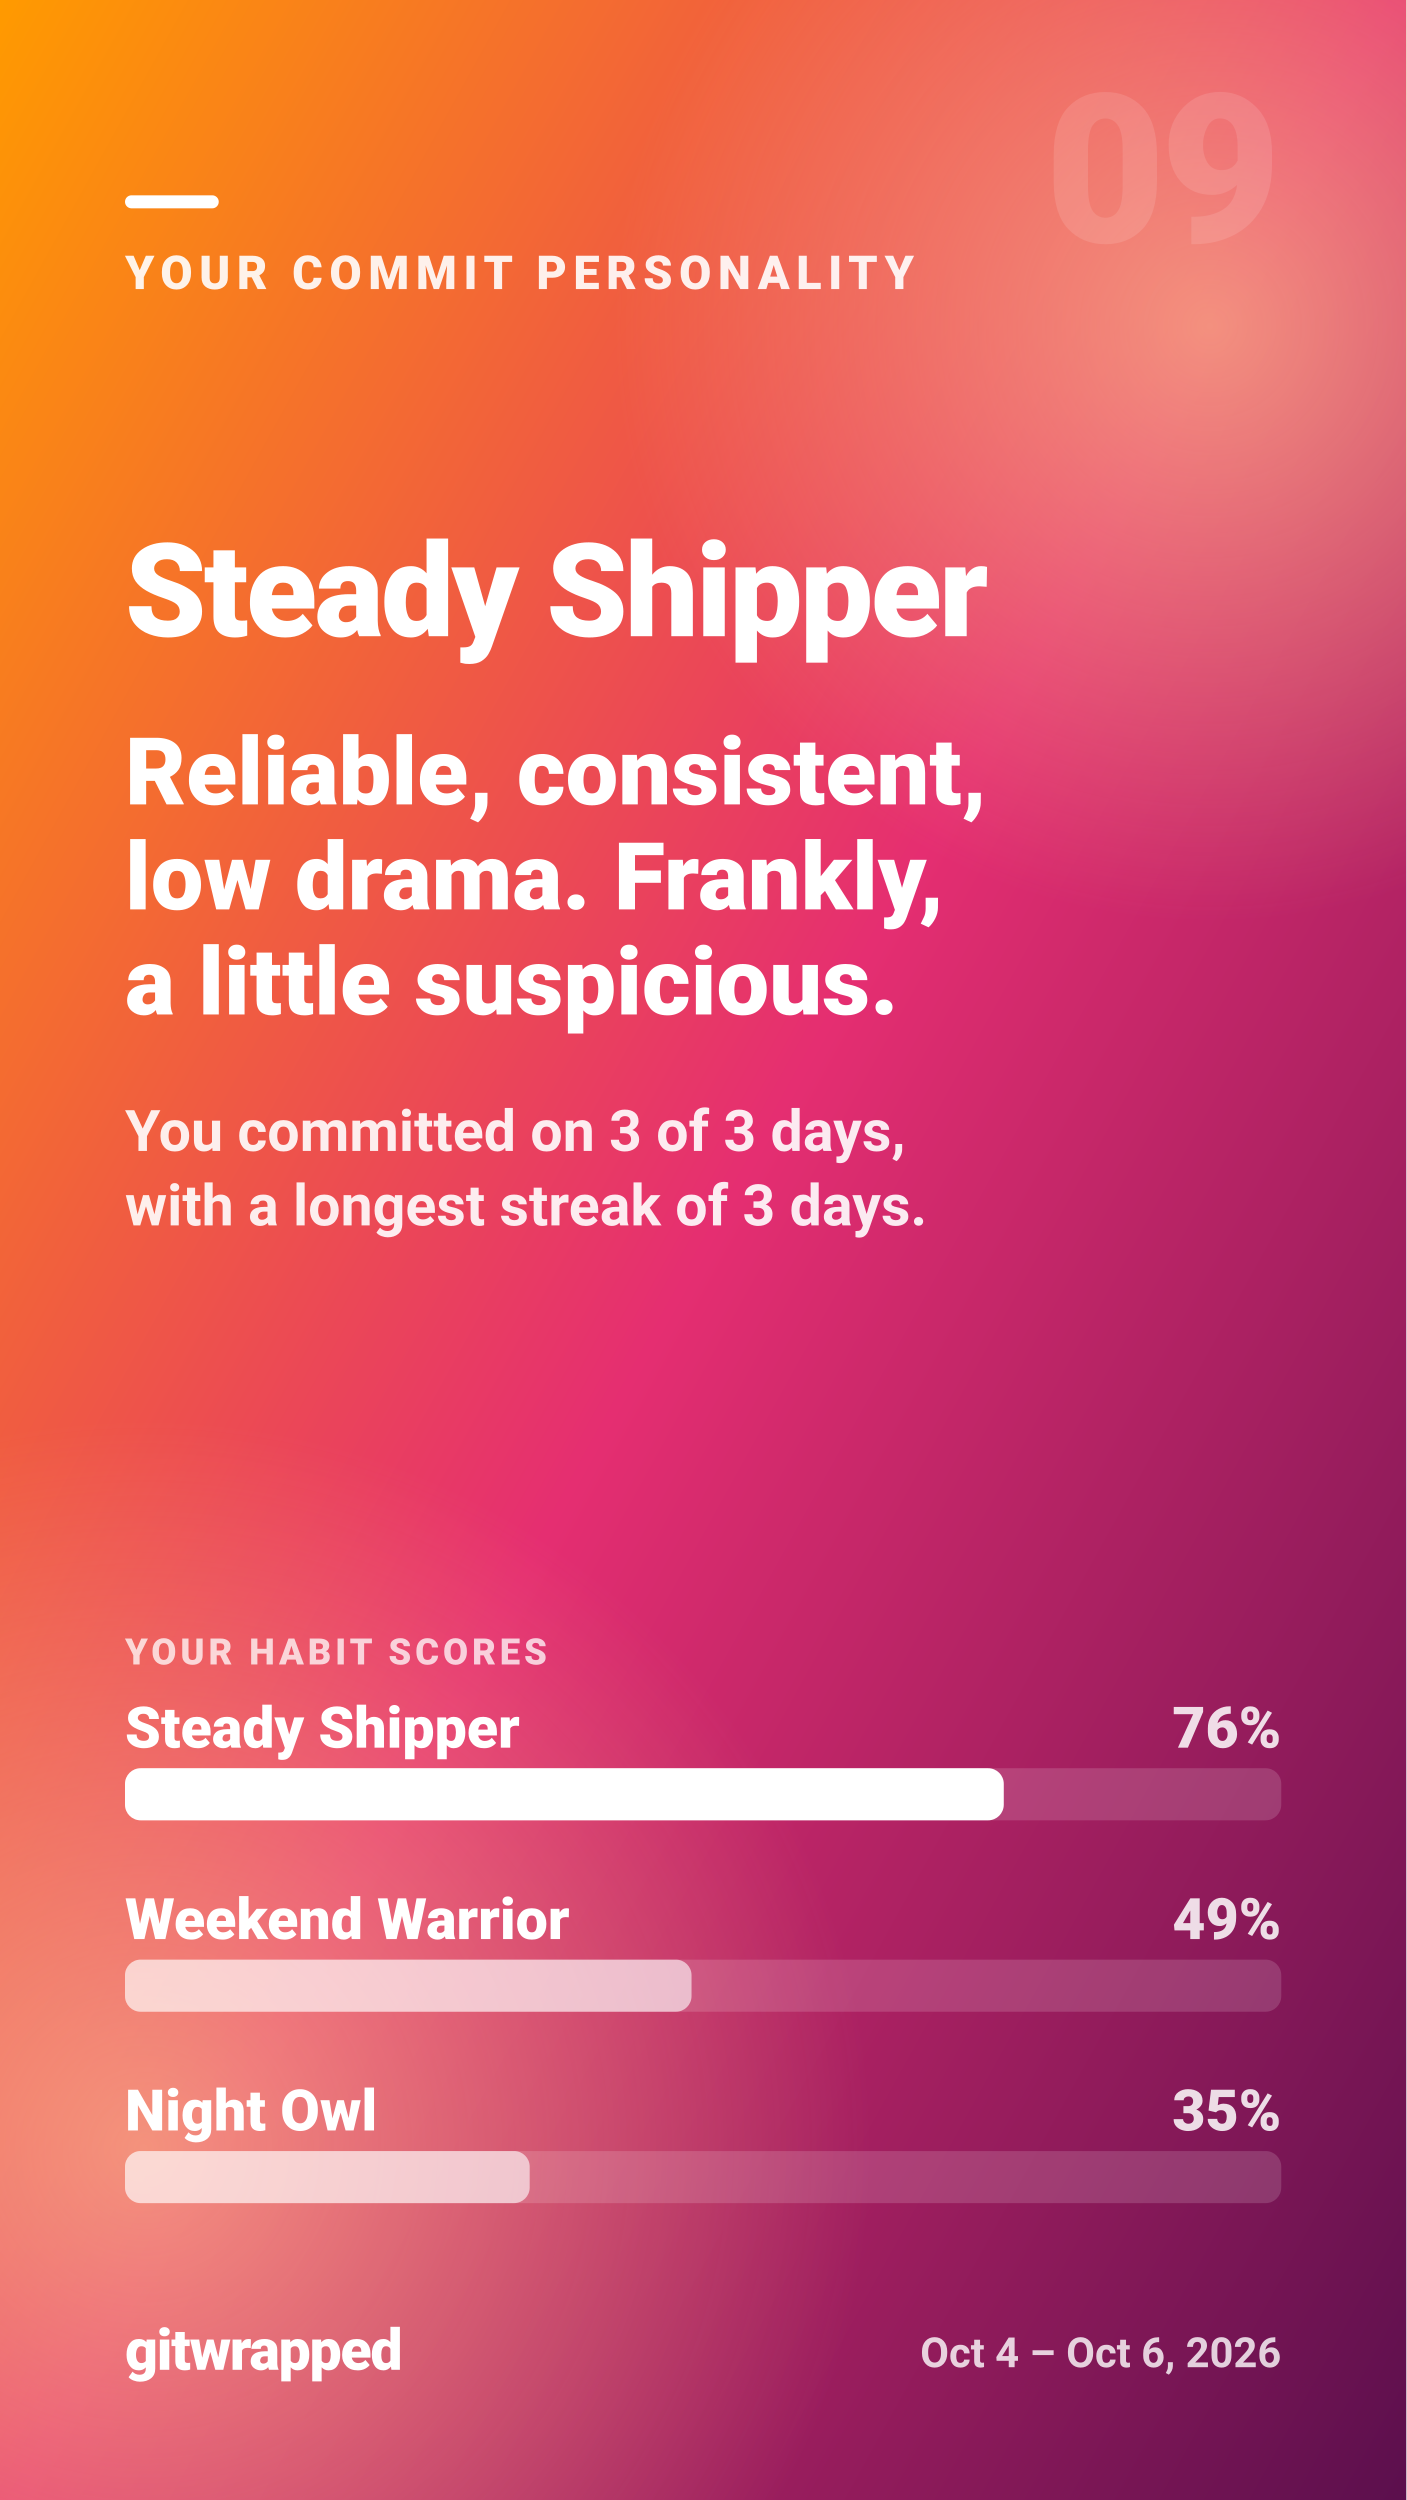
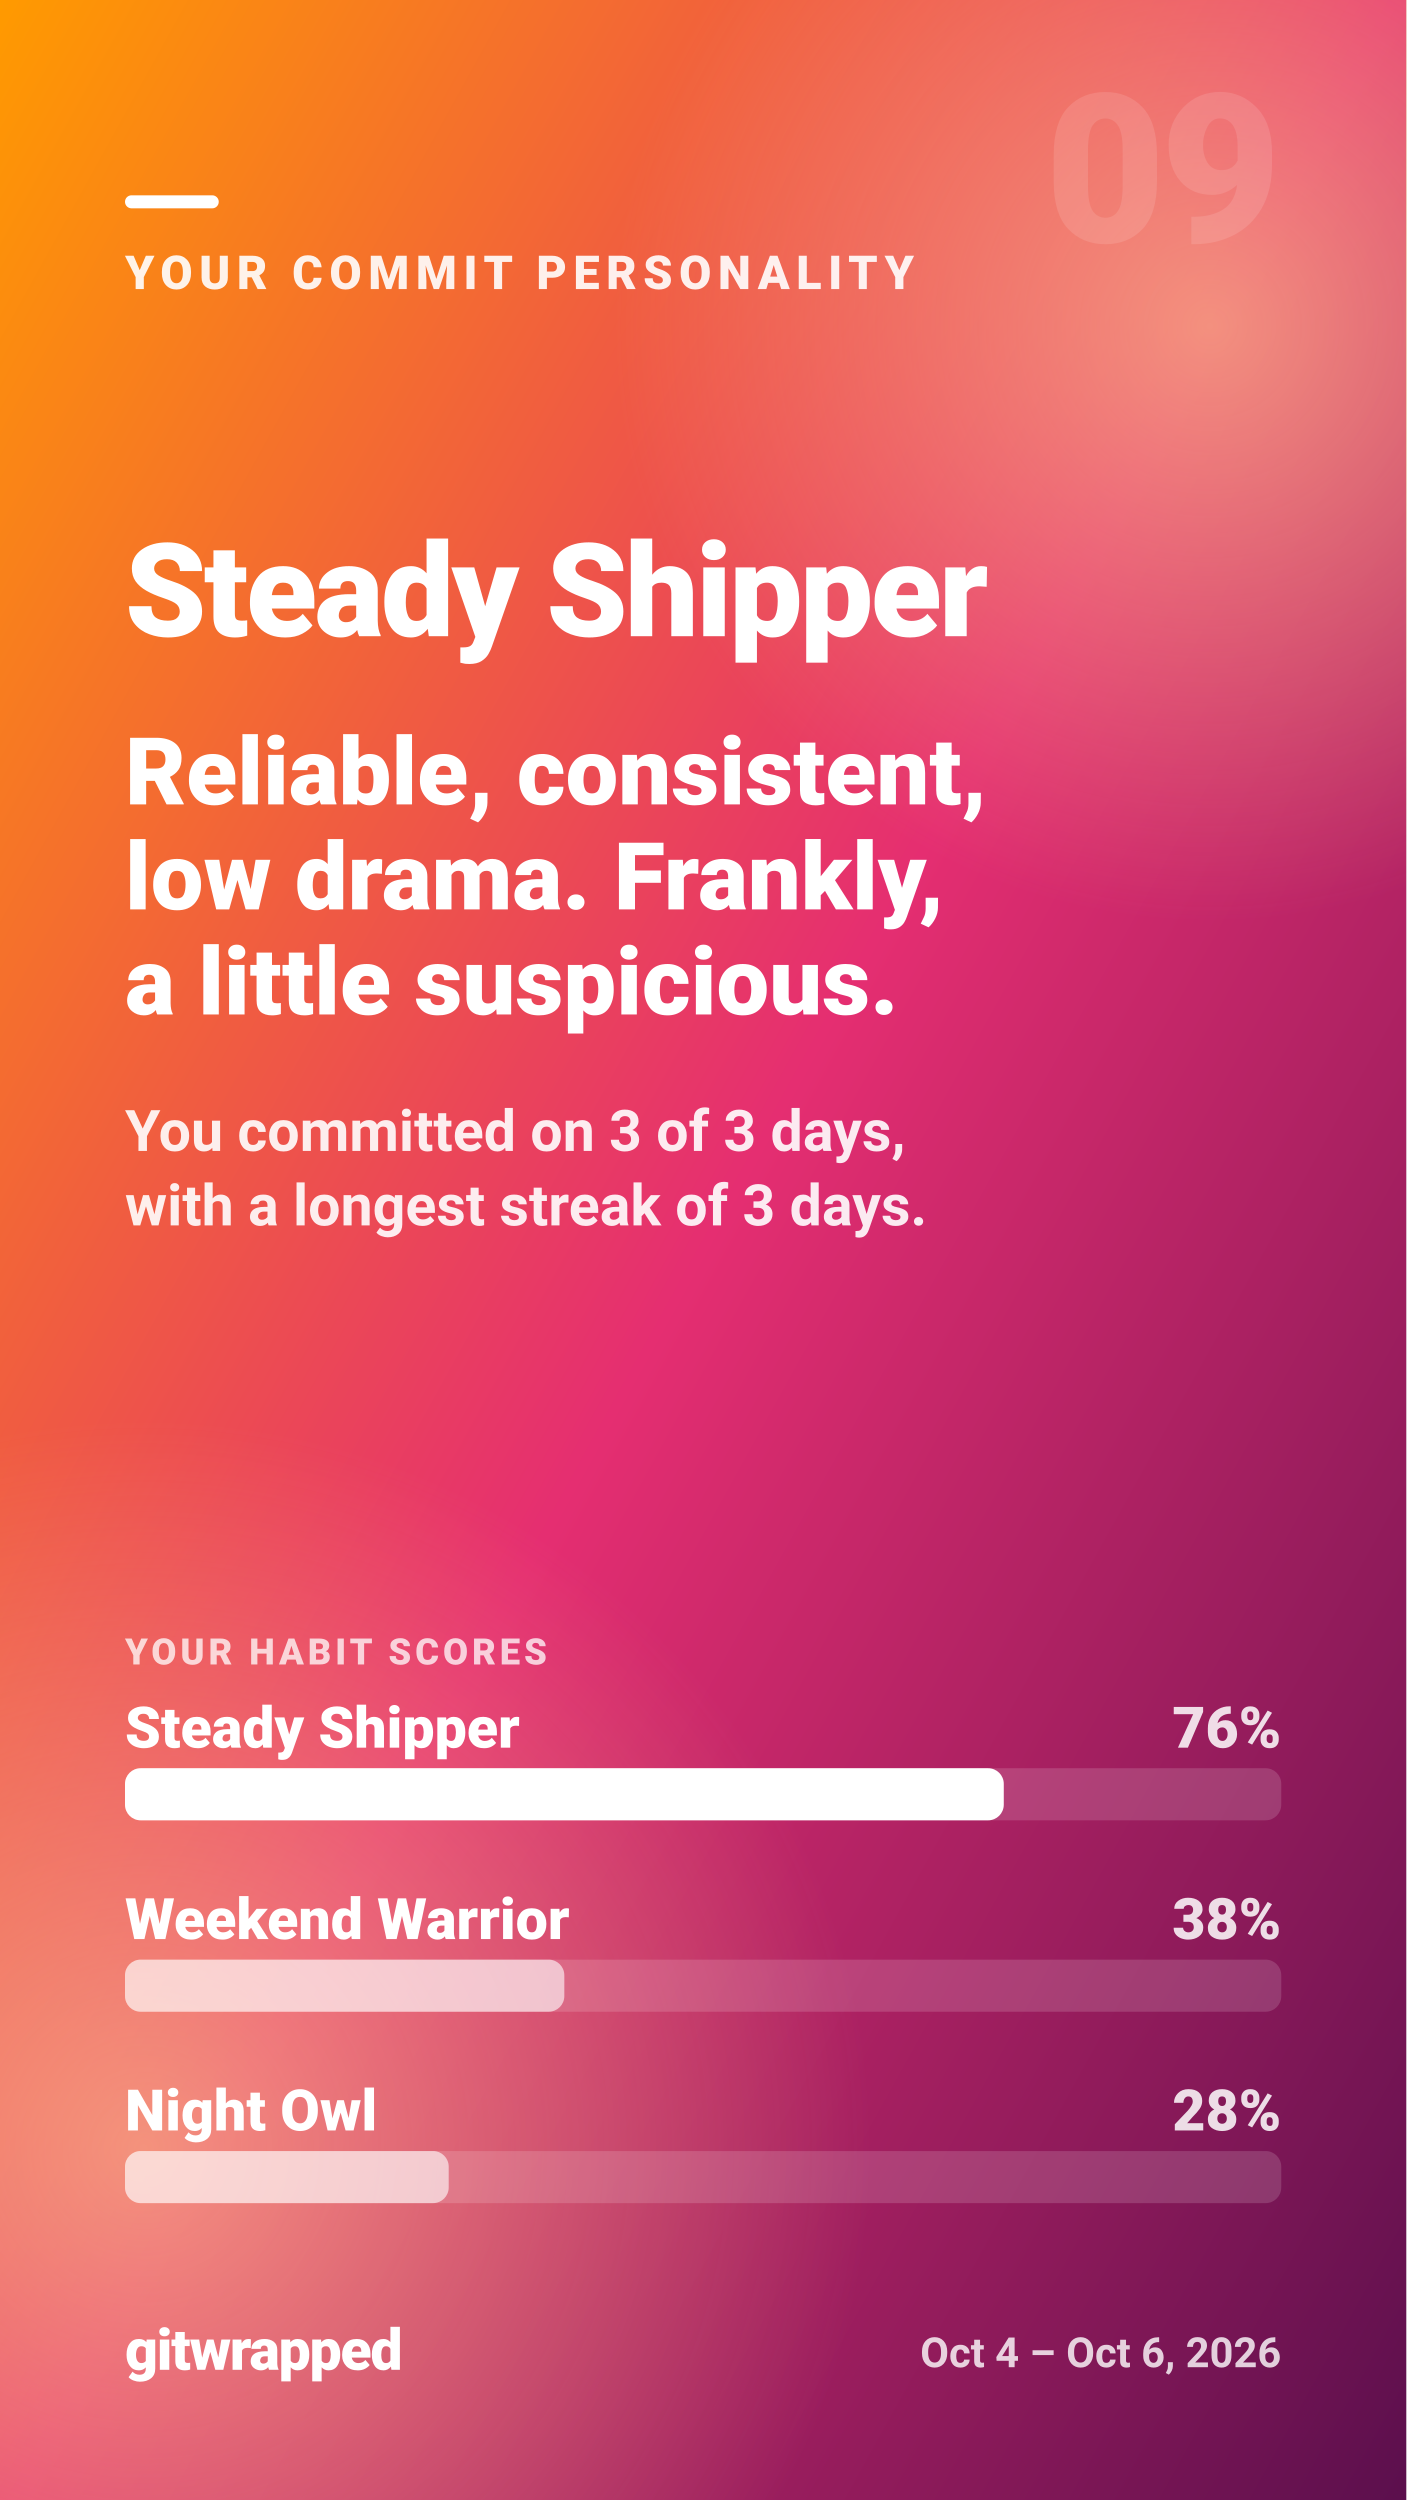
<svg xmlns="http://www.w3.org/2000/svg" width="1080" height="1920" viewBox="0 0 1080 1920" role="img" aria-label="YOUR COMMIT PERSONALITY — Steady Shipper — Reliable, consistent, low drama. Frankly, a little suspicious.">
  <defs>
    <linearGradient id="gw-personality-bg" x1="0" y1="0" x2="1" y2="1">
      <stop offset="0.00" stop-color="#ff9a00" />
      <stop offset="0.50" stop-color="#e52e71" />
      <stop offset="1.00" stop-color="#5b0f4d" />
    </linearGradient>
    <radialGradient id="gw-personality-glow">
      <stop offset="0" stop-color="#ffe08a" stop-opacity="0.55" />
      <stop offset="1" stop-color="#ffe08a" stop-opacity="0" />
    </radialGradient>
  </defs>
  <rect width="1080" height="1920" fill="url(#gw-personality-bg)" />
  <circle cx="930" cy="250" r="460" fill="url(#gw-personality-glow)" />
  <circle cx="110" cy="1650" r="560" fill="url(#gw-personality-glow)" />
  <g fill="#ffffff" font-family="system-ui, -apple-system, 'Segoe UI', Roboto, Helvetica, Arial, sans-serif">
    <text x="984" y="186" font-size="160" font-weight="900" fill-opacity="0.12" text-anchor="end" letter-spacing="-4">09</text>
    <rect x="96" y="150" width="72" height="10" rx="5" fill="#ffffff" />
    <text x="96" y="222" font-size="36" font-weight="800" fill-opacity="0.9" letter-spacing="5">YOUR COMMIT PERSONALITY</text>
    <text x="96" y="488.6" font-size="100" font-weight="900" letter-spacing="-2">Steady Shipper</text>
    <text x="96" y="617.8" font-size="72" font-weight="800">Reliable, consistent,</text>
    <text x="96" y="698.4" font-size="72" font-weight="800">low drama. Frankly,</text>
    <text x="96" y="779.1" font-size="72" font-weight="800">a little suspicious.</text>
    <text x="96" y="883.9" font-size="44" font-weight="600" fill-opacity="0.9">You committed on 3 of 3 days,</text>
    <text x="96" y="941.1" font-size="44" font-weight="600" fill-opacity="0.9">with a longest streak of 3 days.</text>
    <text x="96" y="1278.3" font-size="28" font-weight="800" fill-opacity="0.75" letter-spacing="3">YOUR HABIT SCORES</text>
    <g>
      <text x="96" y="1342.2" font-size="44" font-weight="800">Steady Shipper</text>
      <text x="984" y="1342.2" font-size="44" font-weight="800" fill-opacity="0.85" text-anchor="end">76%</text>
      <rect x="96" y="1358" width="888" height="40" rx="12" fill-opacity="0.15" />
      <rect x="96" y="1358" width="674.9" height="40" rx="12" />
    </g>
    <g>
      <text x="96" y="1489.2" font-size="44" font-weight="800">Weekend Warrior</text>
-       <text x="984" y="1489.2" font-size="44" font-weight="800" fill-opacity="0.85" text-anchor="end">49%</text>
+       <text x="984" y="1489.2" font-size="44" font-weight="800" fill-opacity="0.85" text-anchor="end">38%</text>
      <rect x="96" y="1505" width="888" height="40" rx="12" fill-opacity="0.15" />
-       <rect x="96" y="1505" width="435.1" height="40" rx="12" fill-opacity="0.6" />
+       <rect x="96" y="1505" width="337.4" height="40" rx="12" fill-opacity="0.6" />
    </g>
    <g>
      <text x="96" y="1636.2" font-size="44" font-weight="800">Night Owl</text>
-       <text x="984" y="1636.2" font-size="44" font-weight="800" fill-opacity="0.85" text-anchor="end">35%</text>
+       <text x="984" y="1636.2" font-size="44" font-weight="800" fill-opacity="0.85" text-anchor="end">28%</text>
      <rect x="96" y="1652" width="888" height="40" rx="12" fill-opacity="0.15" />
-       <rect x="96" y="1652" width="310.8" height="40" rx="12" fill-opacity="0.6" />
+       <rect x="96" y="1652" width="248.6" height="40" rx="12" fill-opacity="0.6" />
    </g>
    <text x="96" y="1820" font-size="44" font-weight="900" letter-spacing="-1">gitwrapped</text>
    <text x="984" y="1818" font-size="32" font-weight="600" fill-opacity="0.8" text-anchor="end">Oct 4 – Oct 6, 2026</text>
  </g>
</svg>
